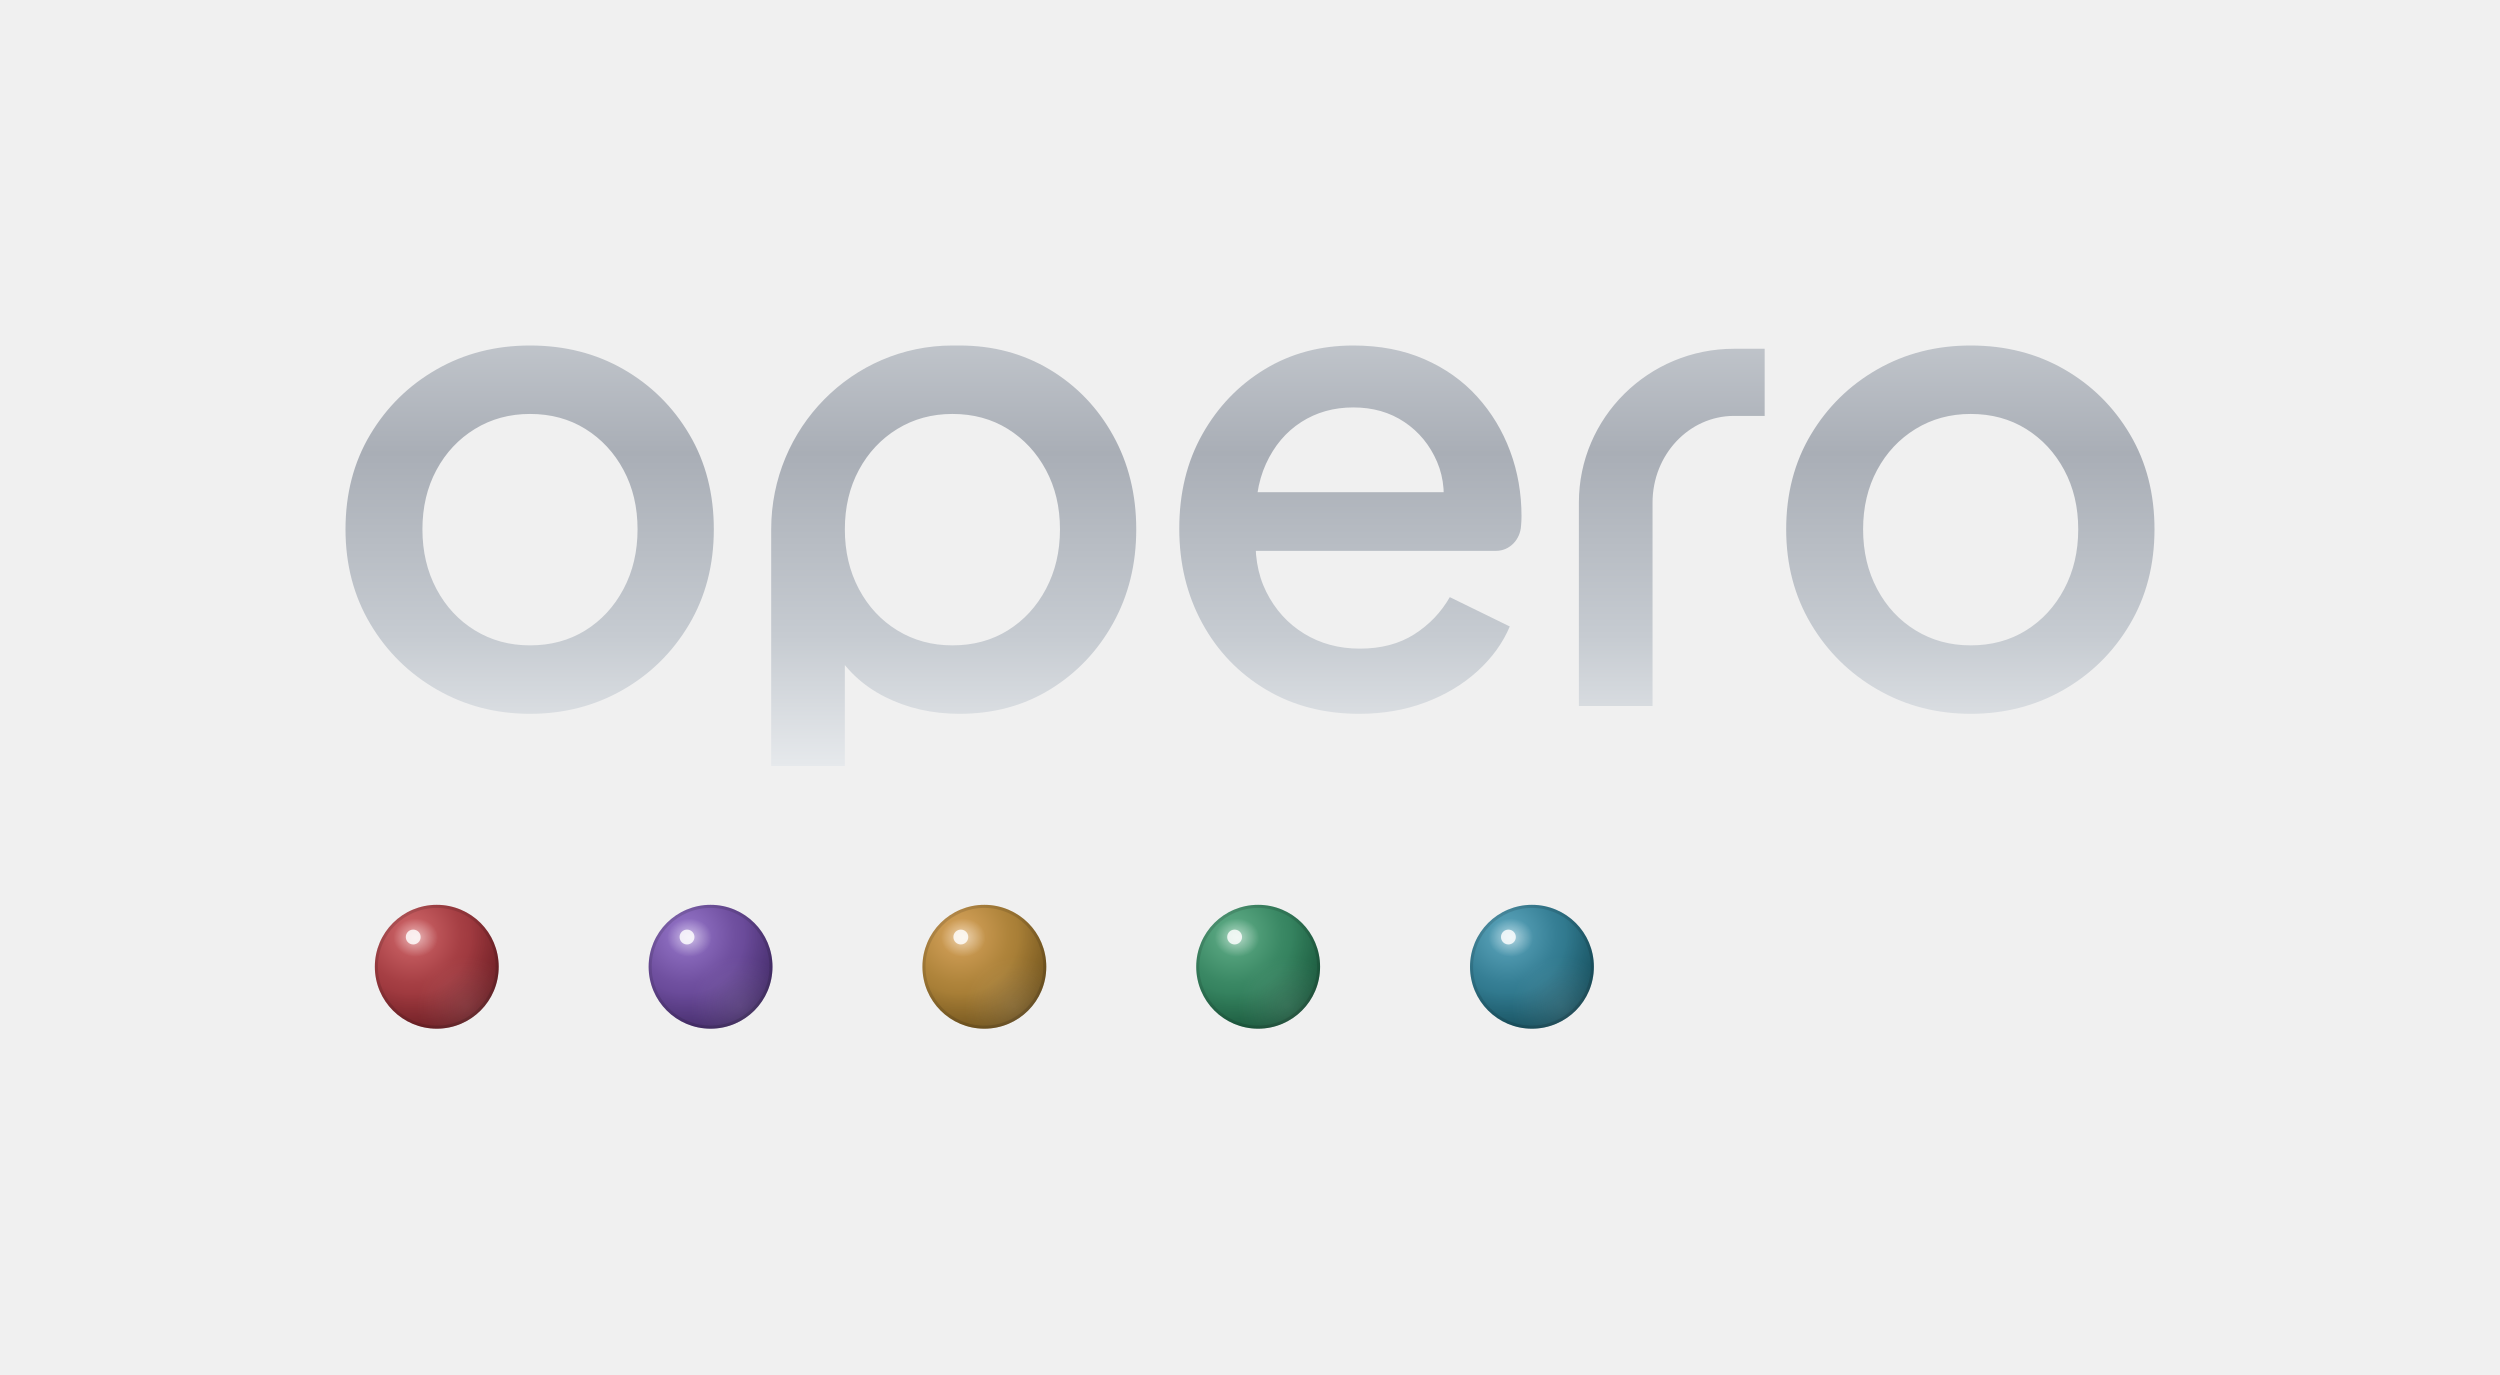
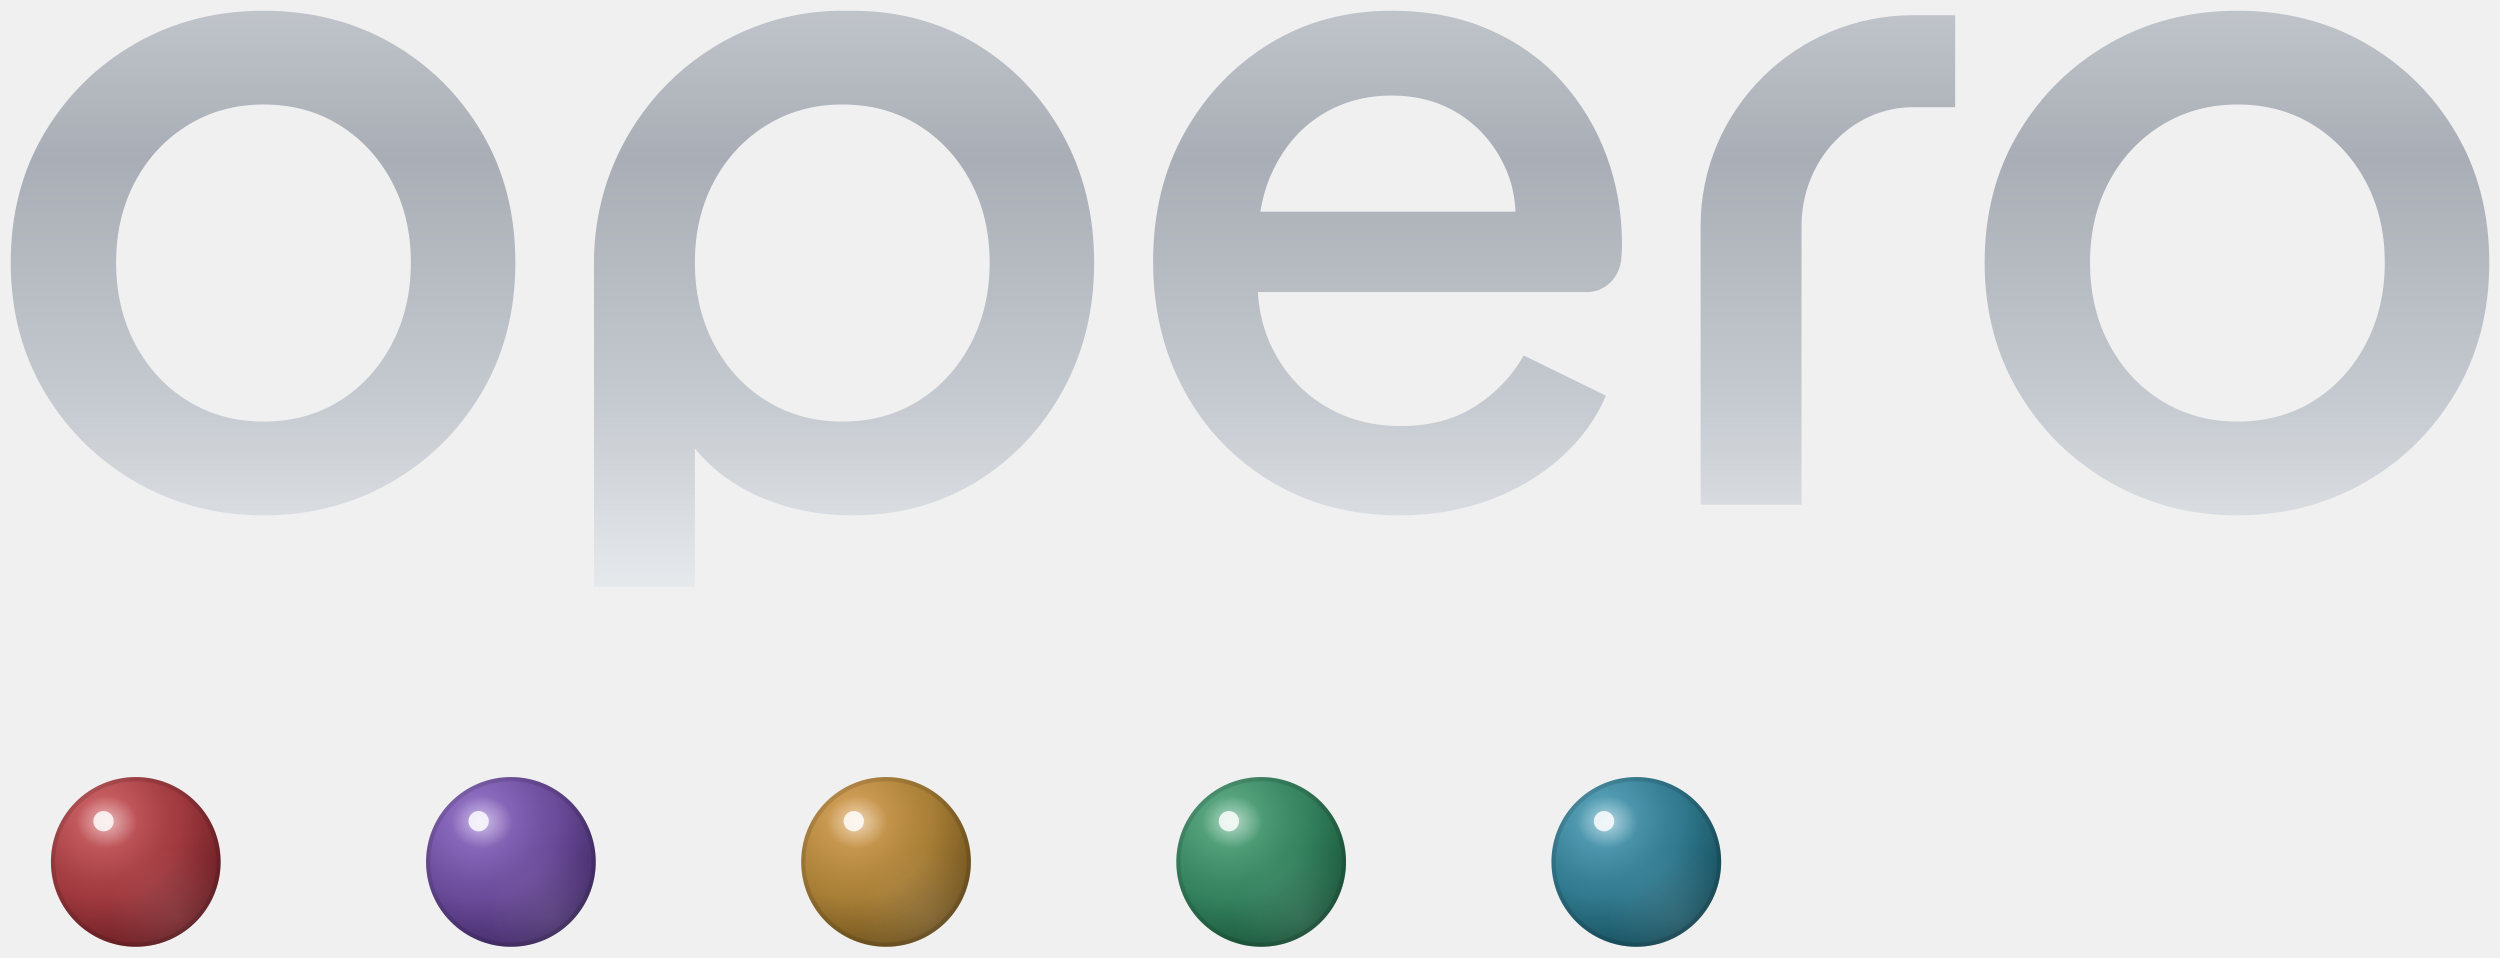
- <svg xmlns="http://www.w3.org/2000/svg" viewBox="-486 -175 3835 2108" width="1917.5" height="1054">
+ <svg xmlns="http://www.w3.org/2000/svg" viewBox="32 343 2799 1072" width="1399.5" height="536">
  <defs>
    <clipPath id="lb">
      <rect x="-1000" y="-1000" width="8000" height="2000" />
    </clipPath>
    <linearGradient id="w" gradientUnits="userSpaceOnUse" x1="0" y1="0" x2="0" y2="1000">
      <stop offset="0" stop-color="#F2F4F6" />
      <stop offset="0.24" stop-color="#CFD3D8" />
      <stop offset="0.52" stop-color="#A9AEB6" />
      <stop offset="0.80" stop-color="#C6CBD1" />
      <stop offset="1" stop-color="#E6E9EC" />
    </linearGradient>
    <radialGradient id="jb0" cx="0.30" cy="0.24" r="1.033">
      <stop offset="0" stop-color="#D2696C" />
      <stop offset="0.38" stop-color="#A63F44" />
      <stop offset="0.72" stop-color="#8A2930" />
      <stop offset="1" stop-color="#6B1C22" />
    </radialGradient>
    <radialGradient id="jb1" cx="0.30" cy="0.24" r="1.033">
      <stop offset="0" stop-color="#9878CC" />
      <stop offset="0.38" stop-color="#7050A0" />
      <stop offset="0.72" stop-color="#583A86" />
      <stop offset="1" stop-color="#412968" />
    </radialGradient>
    <radialGradient id="jb2" cx="0.30" cy="0.24" r="1.033">
      <stop offset="0" stop-color="#D9A55E" />
      <stop offset="0.38" stop-color="#AF843B" />
      <stop offset="0.72" stop-color="#916C28" />
      <stop offset="1" stop-color="#74521B" />
    </radialGradient>
    <radialGradient id="jb3" cx="0.30" cy="0.24" r="1.033">
      <stop offset="0" stop-color="#63B08A" />
      <stop offset="0.38" stop-color="#3A8864" />
      <stop offset="0.72" stop-color="#24704E" />
      <stop offset="1" stop-color="#16563A" />
    </radialGradient>
    <radialGradient id="jb4" cx="0.30" cy="0.24" r="1.033">
      <stop offset="0" stop-color="#5FA8BF" />
      <stop offset="0.38" stop-color="#367F95" />
      <stop offset="0.72" stop-color="#206678" />
      <stop offset="1" stop-color="#144E5D" />
    </radialGradient>
    <radialGradient id="jo" cx="0.30" cy="0.24" r="0.86">
      <stop offset="0.55" stop-color="#000" stop-opacity="0" />
      <stop offset="1" stop-color="#000" stop-opacity="0.22" />
    </radialGradient>
    <radialGradient id="jr" cx="0.74" cy="0.82" r="0.40">
      <stop offset="0" stop-color="#fff" stop-opacity="0.10" />
      <stop offset="1" stop-color="#fff" stop-opacity="0" />
    </radialGradient>
    <radialGradient id="js">
      <stop offset="0" stop-color="#fff" stop-opacity="0.52" />
      <stop offset="1" stop-color="#fff" stop-opacity="0" />
    </radialGradient>
  </defs>
  <path clip-path="url(#lb)" d="M327 920L327 920Q249 920 184.5 883Q120 846 82 782Q44 718 44 637L44 637Q44 555 82 491.5Q120 428 184 391.5Q248 355 327 355L327 355Q407 355 470.5 391.5Q534 428 571.5 491.5Q609 555 609 637L609 637Q609 719 571 783Q533 847 469 883.5Q405 920 327 920ZM327 815L327 815Q375 815 412 792Q449 769 470.5 728.5Q492 688 492 637L492 637Q492 586 470.5 546Q449 506 412 483Q375 460 327 460L327 460Q280 460 242.5 483Q205 506 183.5 546Q162 586 162 637L162 637Q162 688 183.5 728.5Q205 769 242.5 792Q280 815 327 815ZM810 1108L697 1108L697 637C697 481.3 821.5 355 975 355L986 355Q1063 355 1124.5 392Q1186 429 1221.5 493Q1257 557 1257 637L1257 637Q1257 717 1221.5 781Q1186 845 1125 882.5Q1064 920 986 920L986 920Q923 920 871.5 894Q820 868 792 819L792 819L810 798L810 1108ZM975 815L975 815Q1023 815 1060 792Q1097 769 1118.5 728.5Q1140 688 1140 637L1140 637Q1140 586 1118.5 546Q1097 506 1060 483Q1023 460 975 460L975 460Q928 460 890.5 483Q853 506 831.5 546Q810 586 810 637L810 637Q810 688 831.5 728.5Q853 769 890.5 792Q928 815 975 815ZM1599 920L1599 920Q1518 920 1455.5 882.5Q1393 845 1358 780.5Q1323 716 1323 636L1323 636Q1323 554 1358.5 491Q1394 428 1454 391.5Q1514 355 1590 355L1590 355Q1651 355 1699 376Q1747 397 1780 433.5Q1813 470 1830.5 517Q1848 564 1848 617L1848 617Q1848 624 1847.3 631.5C1846.2 652.5 1830 670 1809 670L1412 670L1412 580L1779 580L1725 621Q1735 572 1718.5 533.5Q1702 495 1668.5 472.5Q1635 450 1590 450L1590 450Q1545 450 1510 472.5Q1475 495 1456 536.5Q1437 578 1441 637L1441 637Q1436 692 1456.5 733Q1477 774 1514.5 797Q1552 820 1600 820L1600 820Q1649 820 1683.5 798Q1718 776 1738 741L1738 741L1830 786Q1814 824 1780.5 854.5Q1747 885 1700.5 902.5Q1654 920 1599 920ZM2049 908L1936 908L1936 596C1936 465.7 2042.6 360 2174 360L2221 360L2221 463L2174 463C2105 463 2049 522.5 2049 596ZM2537 920L2537 920Q2459 920 2394.5 883Q2330 846 2292 782Q2254 718 2254 637L2254 637Q2254 555 2292 491.5Q2330 428 2394 391.5Q2458 355 2537 355L2537 355Q2617 355 2680.5 391.5Q2744 428 2781.5 491.5Q2819 555 2819 637L2819 637Q2819 719 2781 783Q2743 847 2679 883.5Q2615 920 2537 920ZM2537 815L2537 815Q2585 815 2622 792Q2659 769 2680.5 728.5Q2702 688 2702 637L2702 637Q2702 586 2680.5 546Q2659 506 2622 483Q2585 460 2537 460L2537 460Q2490 460 2452.5 483Q2415 506 2393.5 546Q2372 586 2372 637L2372 637Q2372 688 2393.5 728.5Q2415 769 2452.5 792Q2490 815 2537 815Z" fill="url(#w)" />
  <circle cx="184" cy="1308" r="95" fill="url(#jb0)" />
  <circle cx="184" cy="1308" r="95" fill="url(#jo)" />
  <circle cx="184" cy="1308" r="95" fill="url(#jr)" />
  <circle cx="184" cy="1308" r="92.63" fill="none" stroke="#000" stroke-opacity="0.12" stroke-width="4.75" />
  <ellipse cx="151.7" cy="1263.35" rx="34.2" ry="29.45" fill="url(#js)" />
  <circle cx="147.9" cy="1262.4" r="11.4" fill="#fff" fill-opacity="0.82" />
  <circle cx="604" cy="1308" r="95" fill="url(#jb1)" />
  <circle cx="604" cy="1308" r="95" fill="url(#jo)" />
  <circle cx="604" cy="1308" r="95" fill="url(#jr)" />
  <circle cx="604" cy="1308" r="92.63" fill="none" stroke="#000" stroke-opacity="0.12" stroke-width="4.75" />
  <ellipse cx="571.7" cy="1263.35" rx="34.2" ry="29.45" fill="url(#js)" />
  <circle cx="567.9" cy="1262.4" r="11.4" fill="#fff" fill-opacity="0.82" />
  <circle cx="1024" cy="1308" r="95" fill="url(#jb2)" />
  <circle cx="1024" cy="1308" r="95" fill="url(#jo)" />
  <circle cx="1024" cy="1308" r="95" fill="url(#jr)" />
  <circle cx="1024" cy="1308" r="92.63" fill="none" stroke="#000" stroke-opacity="0.12" stroke-width="4.75" />
  <ellipse cx="991.7" cy="1263.35" rx="34.2" ry="29.45" fill="url(#js)" />
  <circle cx="987.9" cy="1262.4" r="11.4" fill="#fff" fill-opacity="0.82" />
  <circle cx="1444" cy="1308" r="95" fill="url(#jb3)" />
  <circle cx="1444" cy="1308" r="95" fill="url(#jo)" />
  <circle cx="1444" cy="1308" r="95" fill="url(#jr)" />
  <circle cx="1444" cy="1308" r="92.63" fill="none" stroke="#000" stroke-opacity="0.12" stroke-width="4.75" />
  <ellipse cx="1411.7" cy="1263.35" rx="34.2" ry="29.45" fill="url(#js)" />
  <circle cx="1407.9" cy="1262.4" r="11.4" fill="#fff" fill-opacity="0.82" />
  <circle cx="1864" cy="1308" r="95" fill="url(#jb4)" />
  <circle cx="1864" cy="1308" r="95" fill="url(#jo)" />
  <circle cx="1864" cy="1308" r="95" fill="url(#jr)" />
  <circle cx="1864" cy="1308" r="92.63" fill="none" stroke="#000" stroke-opacity="0.12" stroke-width="4.75" />
  <ellipse cx="1831.7" cy="1263.35" rx="34.2" ry="29.45" fill="url(#js)" />
  <circle cx="1827.9" cy="1262.4" r="11.4" fill="#fff" fill-opacity="0.82" />
</svg>
